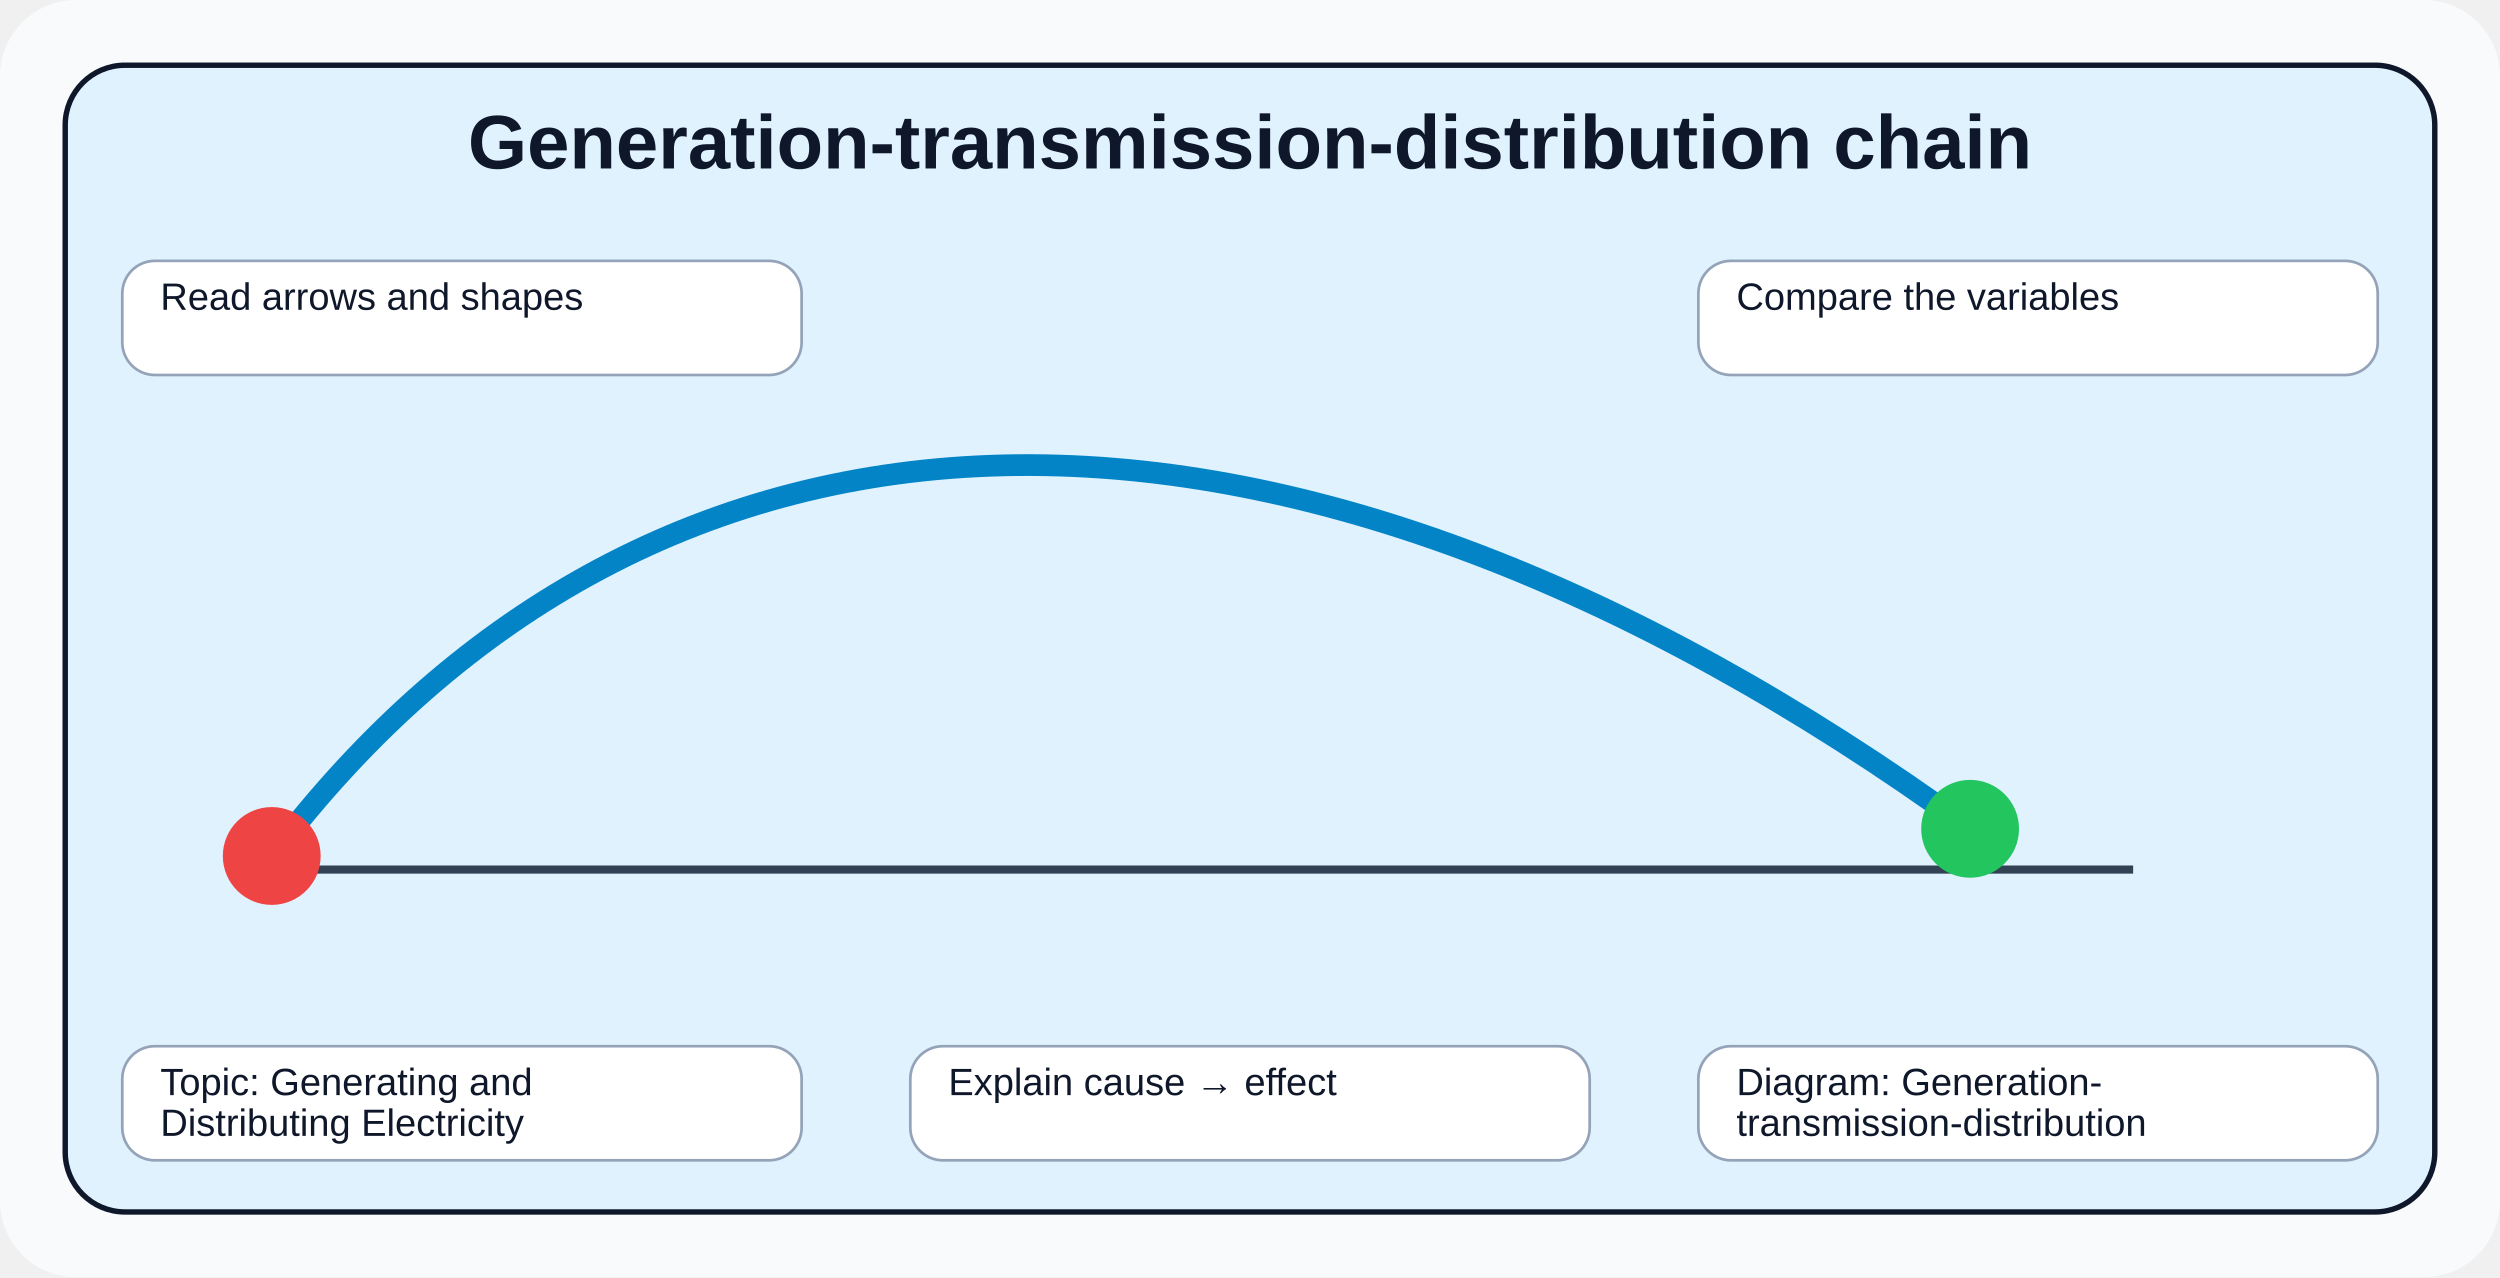
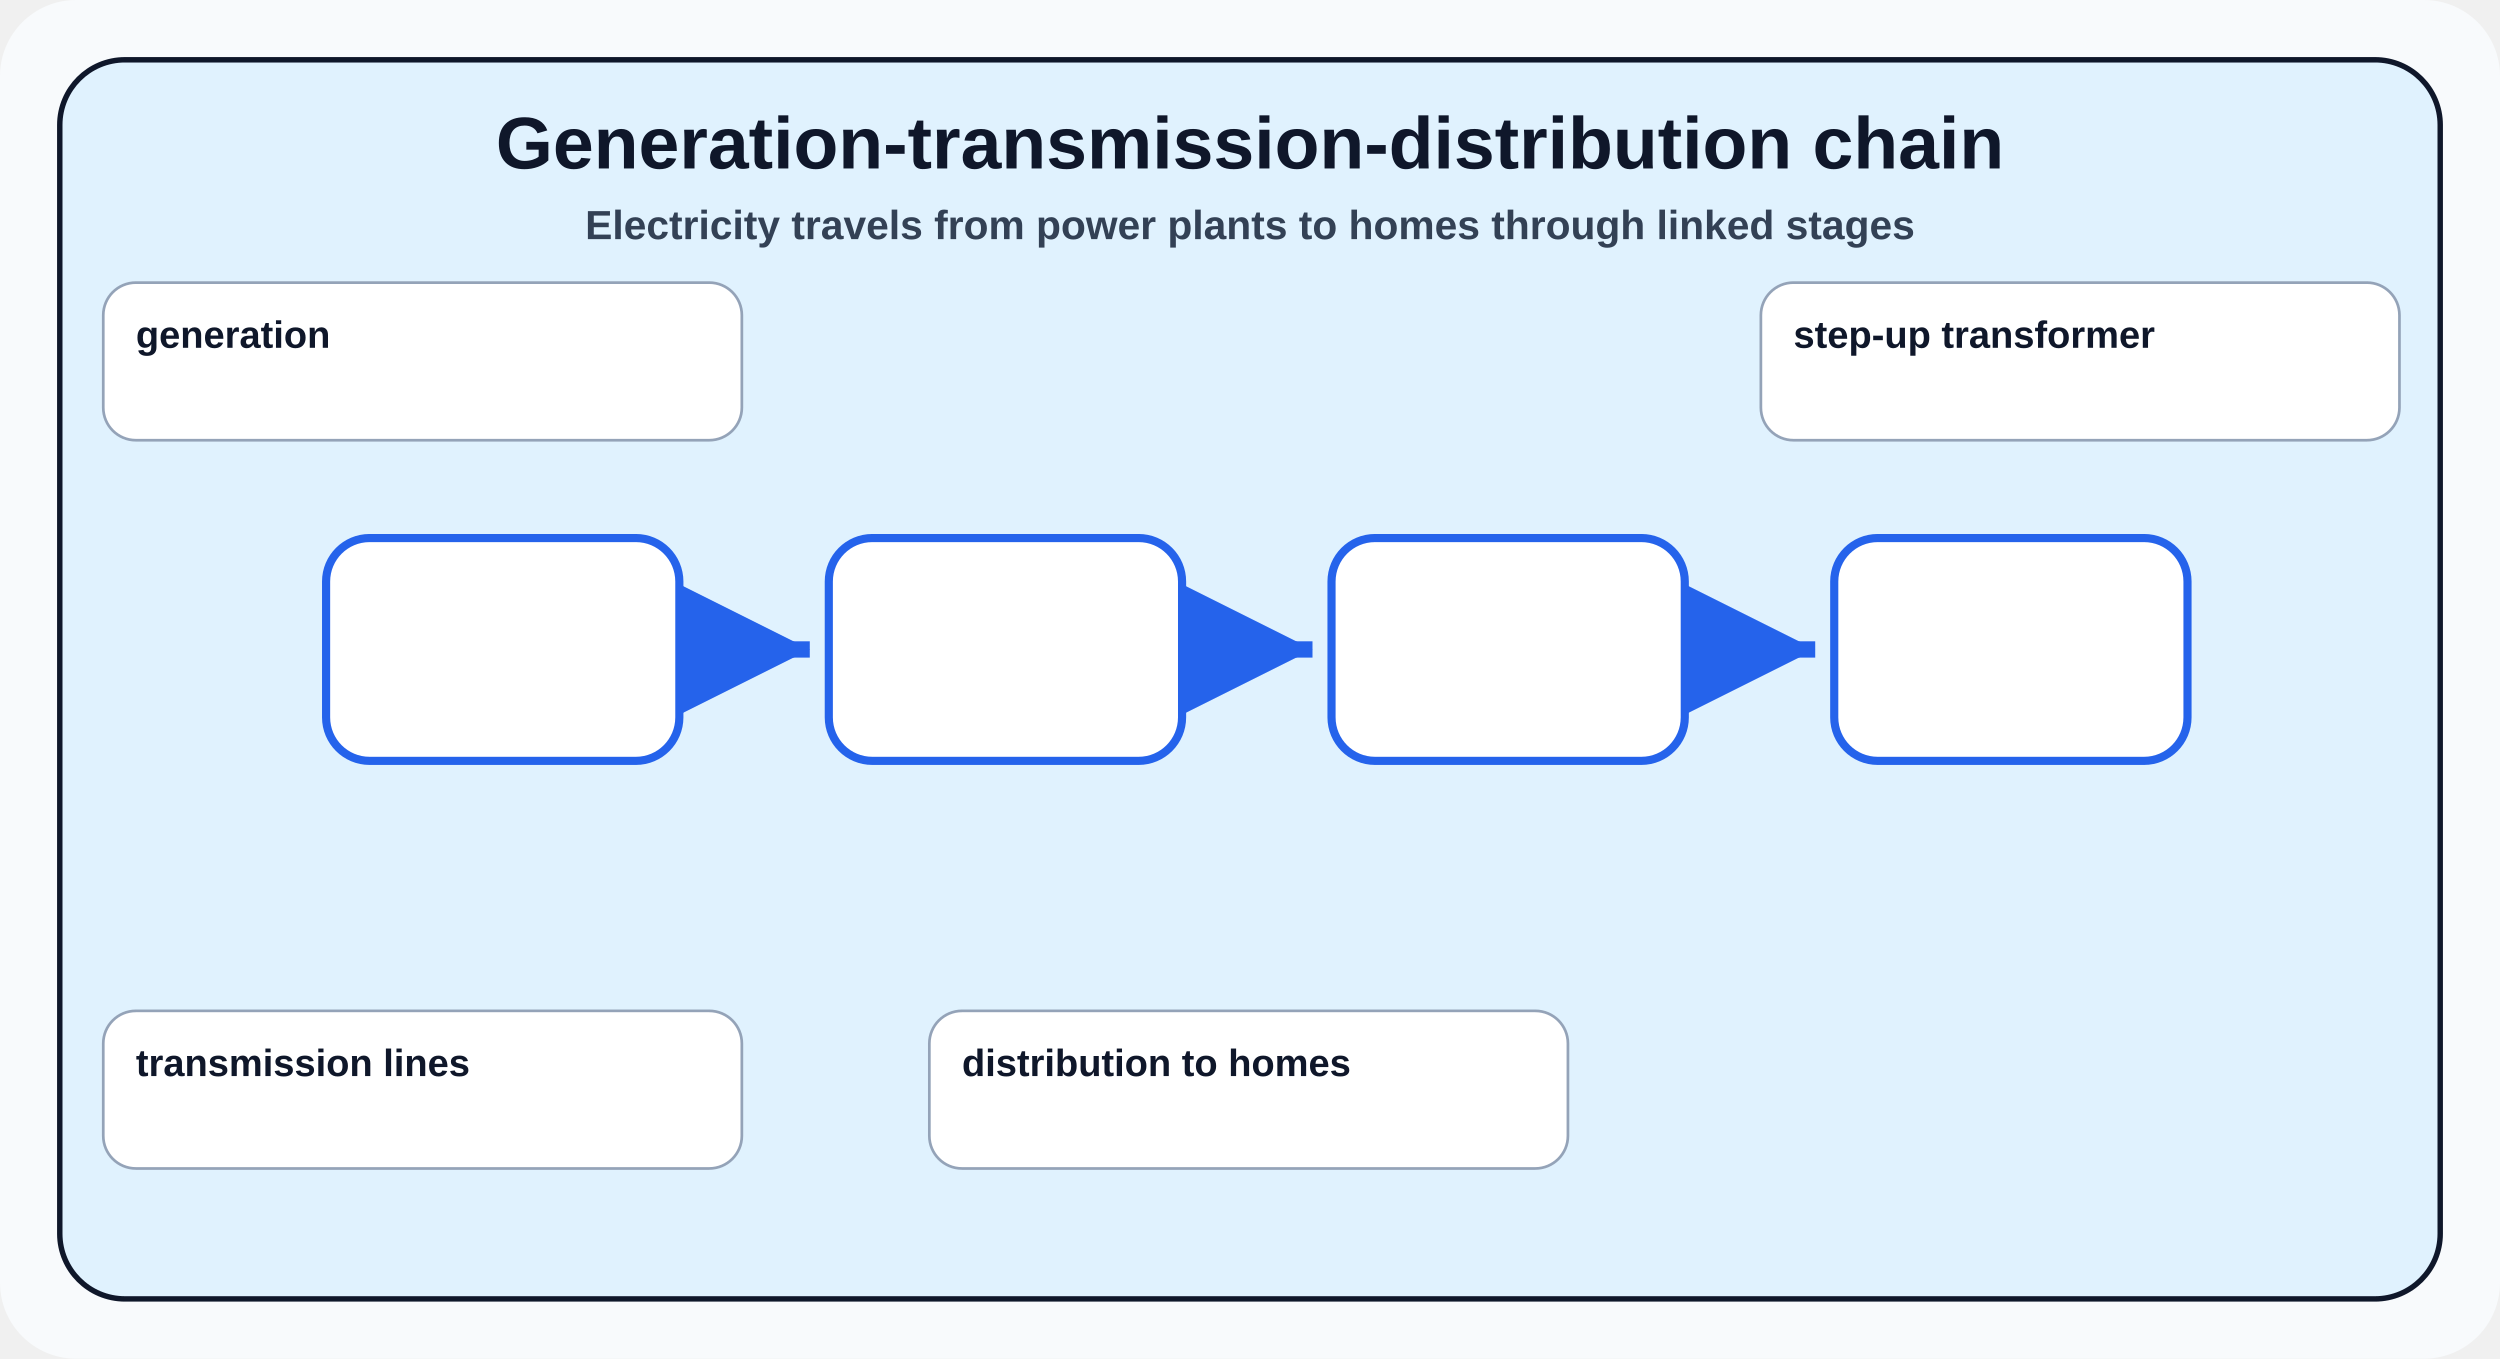
- <svg xmlns="http://www.w3.org/2000/svg" width="100%" height="470" viewBox="0 0 920 470" role="img" aria-labelledby="title desc">
-   <rect width="920" height="470" rx="28" fill="#f8fafc" />
-   <rect x="24" y="24" width="872" height="422" rx="22" fill="#e0f2fe" stroke="#0f172a" stroke-width="2" />
-   <text x="460" y="62" text-anchor="middle" font-family="Arial, sans-serif" font-size="28" font-weight="700" fill="#0f172a">Generation-transmission-distribution chain</text>
-   <path d="M100 315 C240 130, 470 120, 725 305" fill="none" stroke="#0284c7" stroke-width="8" />
-   <line x1="100" y1="320" x2="785" y2="320" stroke="#334155" stroke-width="3" />
-   <circle cx="100" cy="315" r="18" fill="#ef4444" />
-   <circle cx="725" cy="305" r="18" fill="#22c55e" />
-   <rect x="45" y="385" width="250" height="42" rx="12" fill="#ffffff" stroke="#94a3b8" />
-   <text x="59" y="403" font-family="Arial, sans-serif" font-size="14" fill="#0f172a">Topic: Generating and</text>
-   <text x="59" y="418" font-family="Arial, sans-serif" font-size="14" fill="#0f172a">Distributing Electricity</text>
-   <rect x="625" y="385" width="250" height="42" rx="12" fill="#ffffff" stroke="#94a3b8" />
-   <text x="639" y="403" font-family="Arial, sans-serif" font-size="14" fill="#0f172a">Diagram: Generation-</text>
-   <text x="639" y="418" font-family="Arial, sans-serif" font-size="14" fill="#0f172a">transmission-distribution</text>
-   <rect x="45" y="96" width="250" height="42" rx="12" fill="#ffffff" stroke="#94a3b8" />
-   <text x="59" y="114" font-family="Arial, sans-serif" font-size="14" fill="#0f172a">Read arrows and shapes</text>
-   <rect x="625" y="96" width="250" height="42" rx="12" fill="#ffffff" stroke="#94a3b8" />
-   <text x="639" y="114" font-family="Arial, sans-serif" font-size="14" fill="#0f172a">Compare the variables</text>
-   <rect x="335" y="385" width="250" height="42" rx="12" fill="#ffffff" stroke="#94a3b8" />
-   <text x="349" y="403" font-family="Arial, sans-serif" font-size="14" fill="#0f172a">Explain cause → effect</text>
+ <svg xmlns="http://www.w3.org/2000/svg" width="100%" height="500" viewBox="0 0 920 500" role="img" aria-labelledby="title desc">
+   <rect width="920" height="500" rx="28" fill="#f8fafc" />
+   <rect x="22" y="22" width="876" height="456" rx="24" fill="#e0f2fe" stroke="#0f172a" stroke-width="2" />
+   <text x="460" y="62" text-anchor="middle" font-family="Arial, sans-serif" font-size="27" font-weight="800" fill="#0f172a">Generation-transmission-distribution chain</text>
+   <text x="460" y="88" text-anchor="middle" font-family="Arial, sans-serif" font-size="15" font-weight="600" fill="#334155">Electricity travels from power plants to homes through linked stages</text>
+   <defs>
+     <marker id="arrow" markerWidth="12" markerHeight="12" refX="10" refY="6" orient="auto">
+       <path d="M2 2 L10 6 L2 10 Z" fill="#2563eb" />
+     </marker>
+   </defs>
+   <rect x="120" y="198" width="130" height="82" rx="16" fill="#ffffff" stroke="#2563eb" stroke-width="3" />
+   <path d="M255 239 L298 239" stroke="#2563eb" stroke-width="6" marker-end="url(#arrow)" />
+   <rect x="305" y="198" width="130" height="82" rx="16" fill="#ffffff" stroke="#2563eb" stroke-width="3" />
+   <path d="M440 239 L483 239" stroke="#2563eb" stroke-width="6" marker-end="url(#arrow)" />
+   <rect x="490" y="198" width="130" height="82" rx="16" fill="#ffffff" stroke="#2563eb" stroke-width="3" />
+   <path d="M625 239 L668 239" stroke="#2563eb" stroke-width="6" marker-end="url(#arrow)" />
+   <rect x="675" y="198" width="130" height="82" rx="16" fill="#ffffff" stroke="#2563eb" stroke-width="3" />
+   <rect x="38" y="104" width="235" height="58" rx="12" fill="#ffffff" stroke="#94a3b8" />
+   <text x="50" y="128" text-anchor="start" font-family="Arial, sans-serif" font-size="14" font-weight="600" fill="#0f172a">generation</text>
+   <rect x="648" y="104" width="235" height="58" rx="12" fill="#ffffff" stroke="#94a3b8" />
+   <text x="660" y="128" text-anchor="start" font-family="Arial, sans-serif" font-size="14" font-weight="600" fill="#0f172a">step-up transformer</text>
+   <rect x="38" y="372" width="235" height="58" rx="12" fill="#ffffff" stroke="#94a3b8" />
+   <text x="50" y="396" text-anchor="start" font-family="Arial, sans-serif" font-size="14" font-weight="600" fill="#0f172a">transmission lines</text>
+   <rect x="342" y="372" width="235" height="58" rx="12" fill="#ffffff" stroke="#94a3b8" />
+   <text x="354" y="396" text-anchor="start" font-family="Arial, sans-serif" font-size="14" font-weight="600" fill="#0f172a">distribution to homes</text>
</svg>
